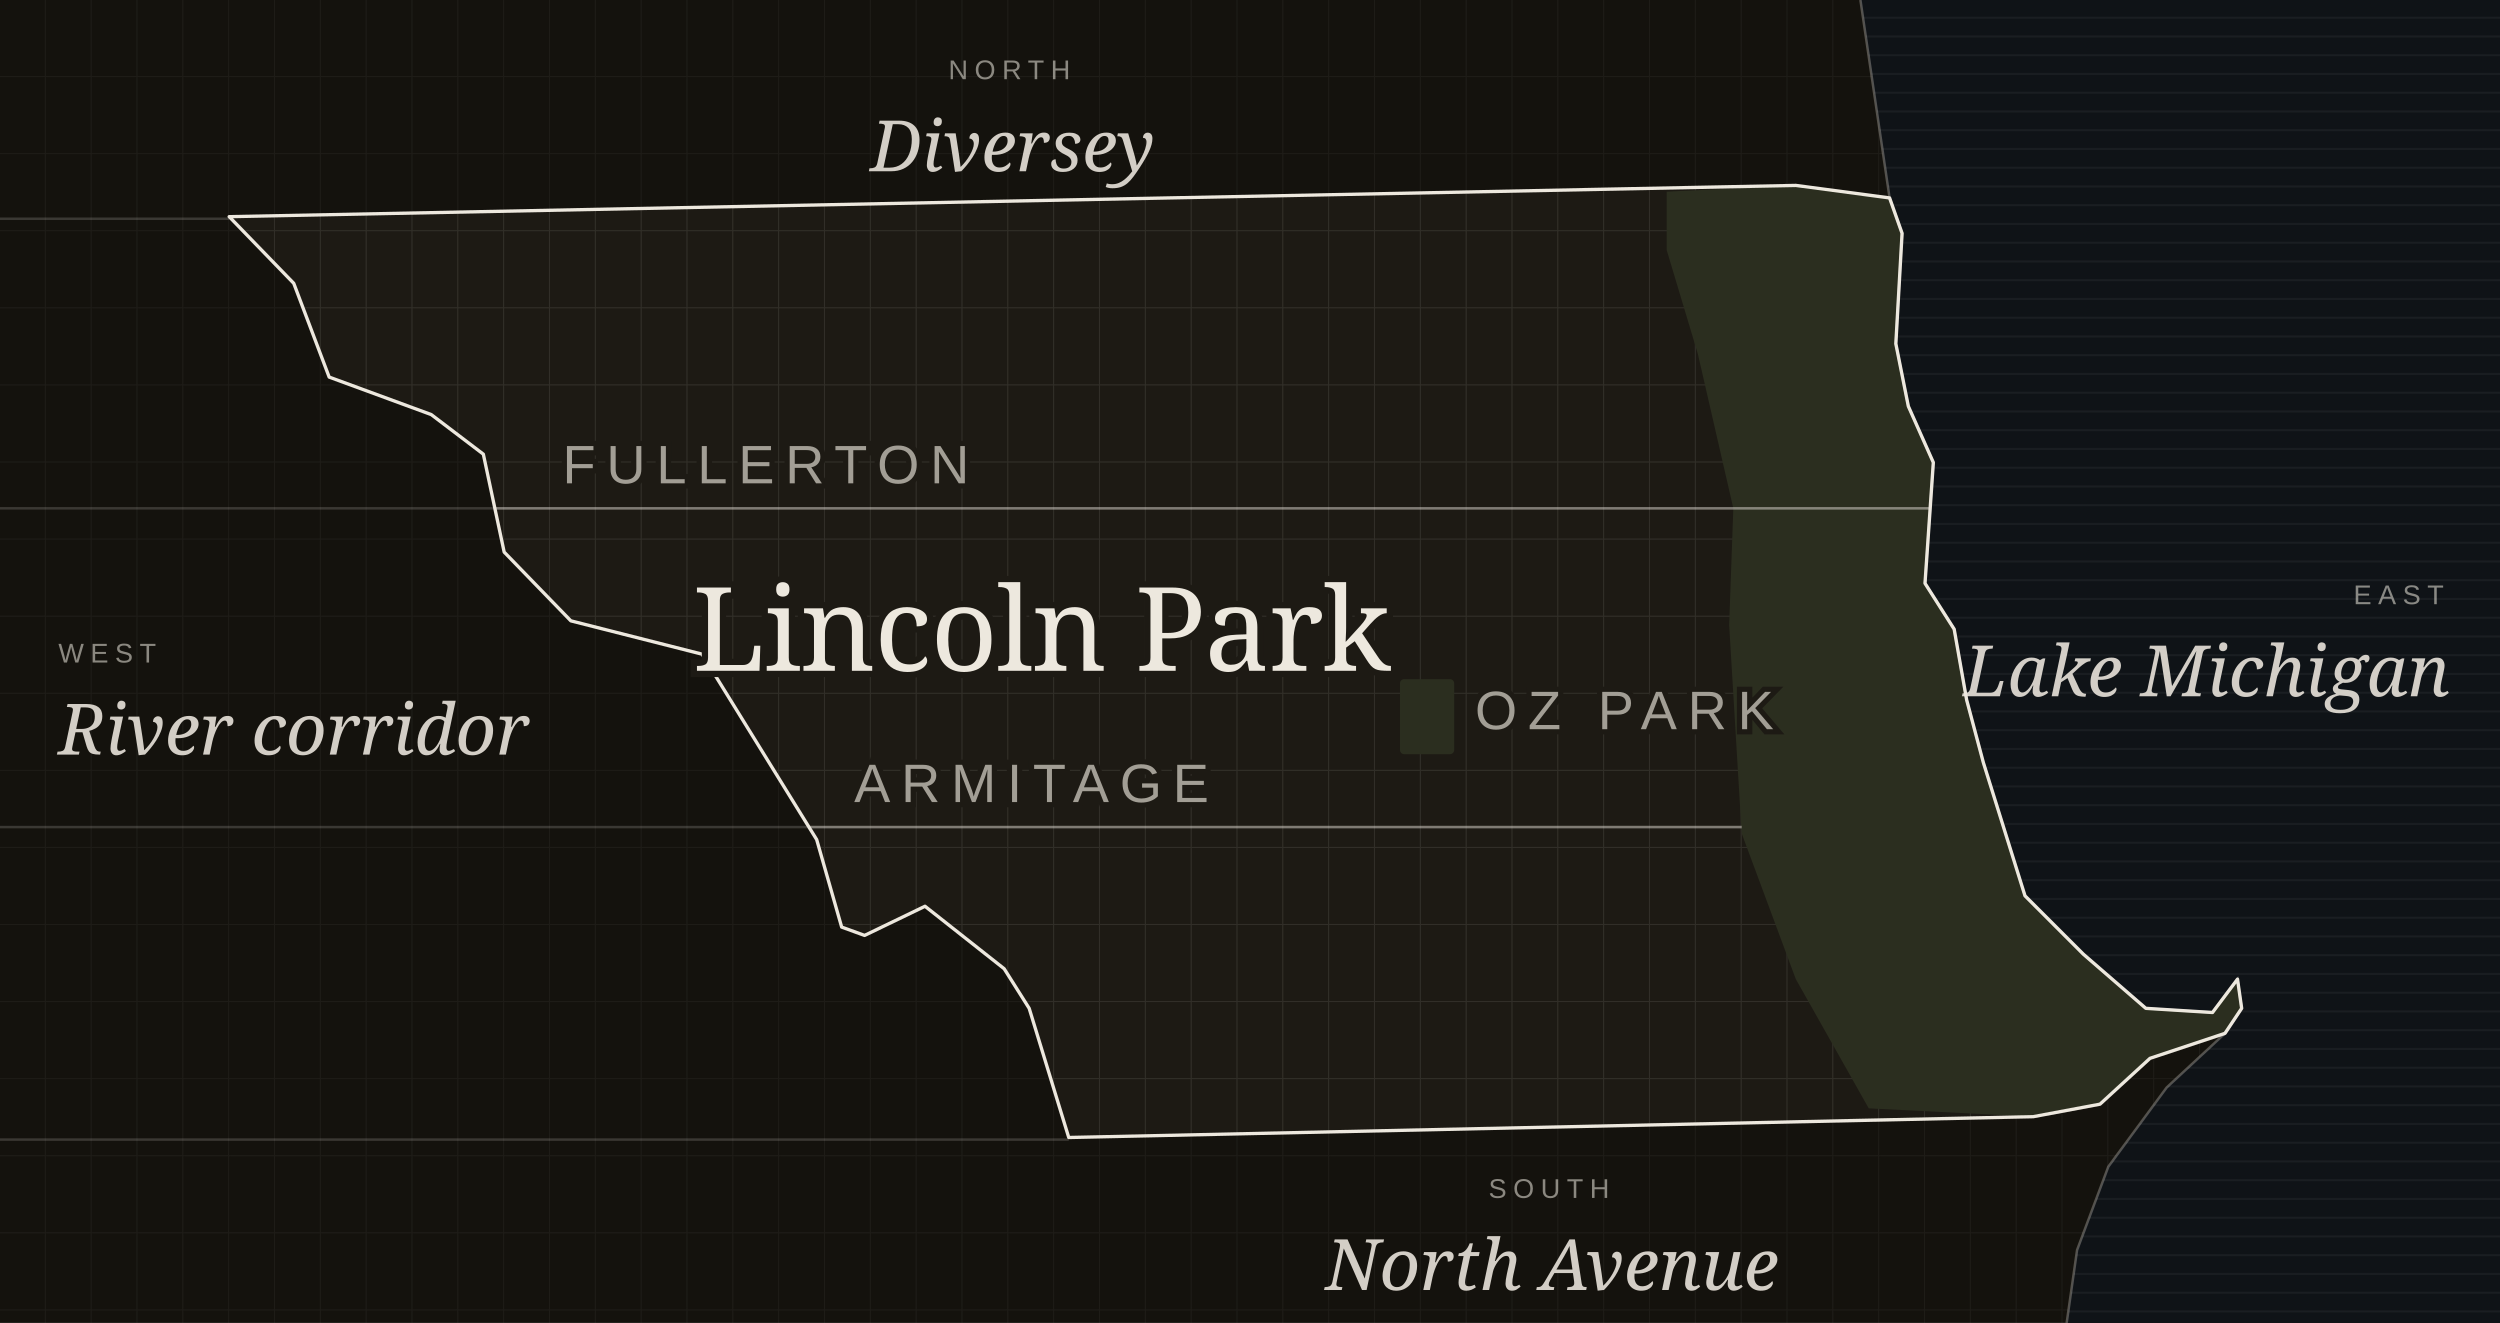
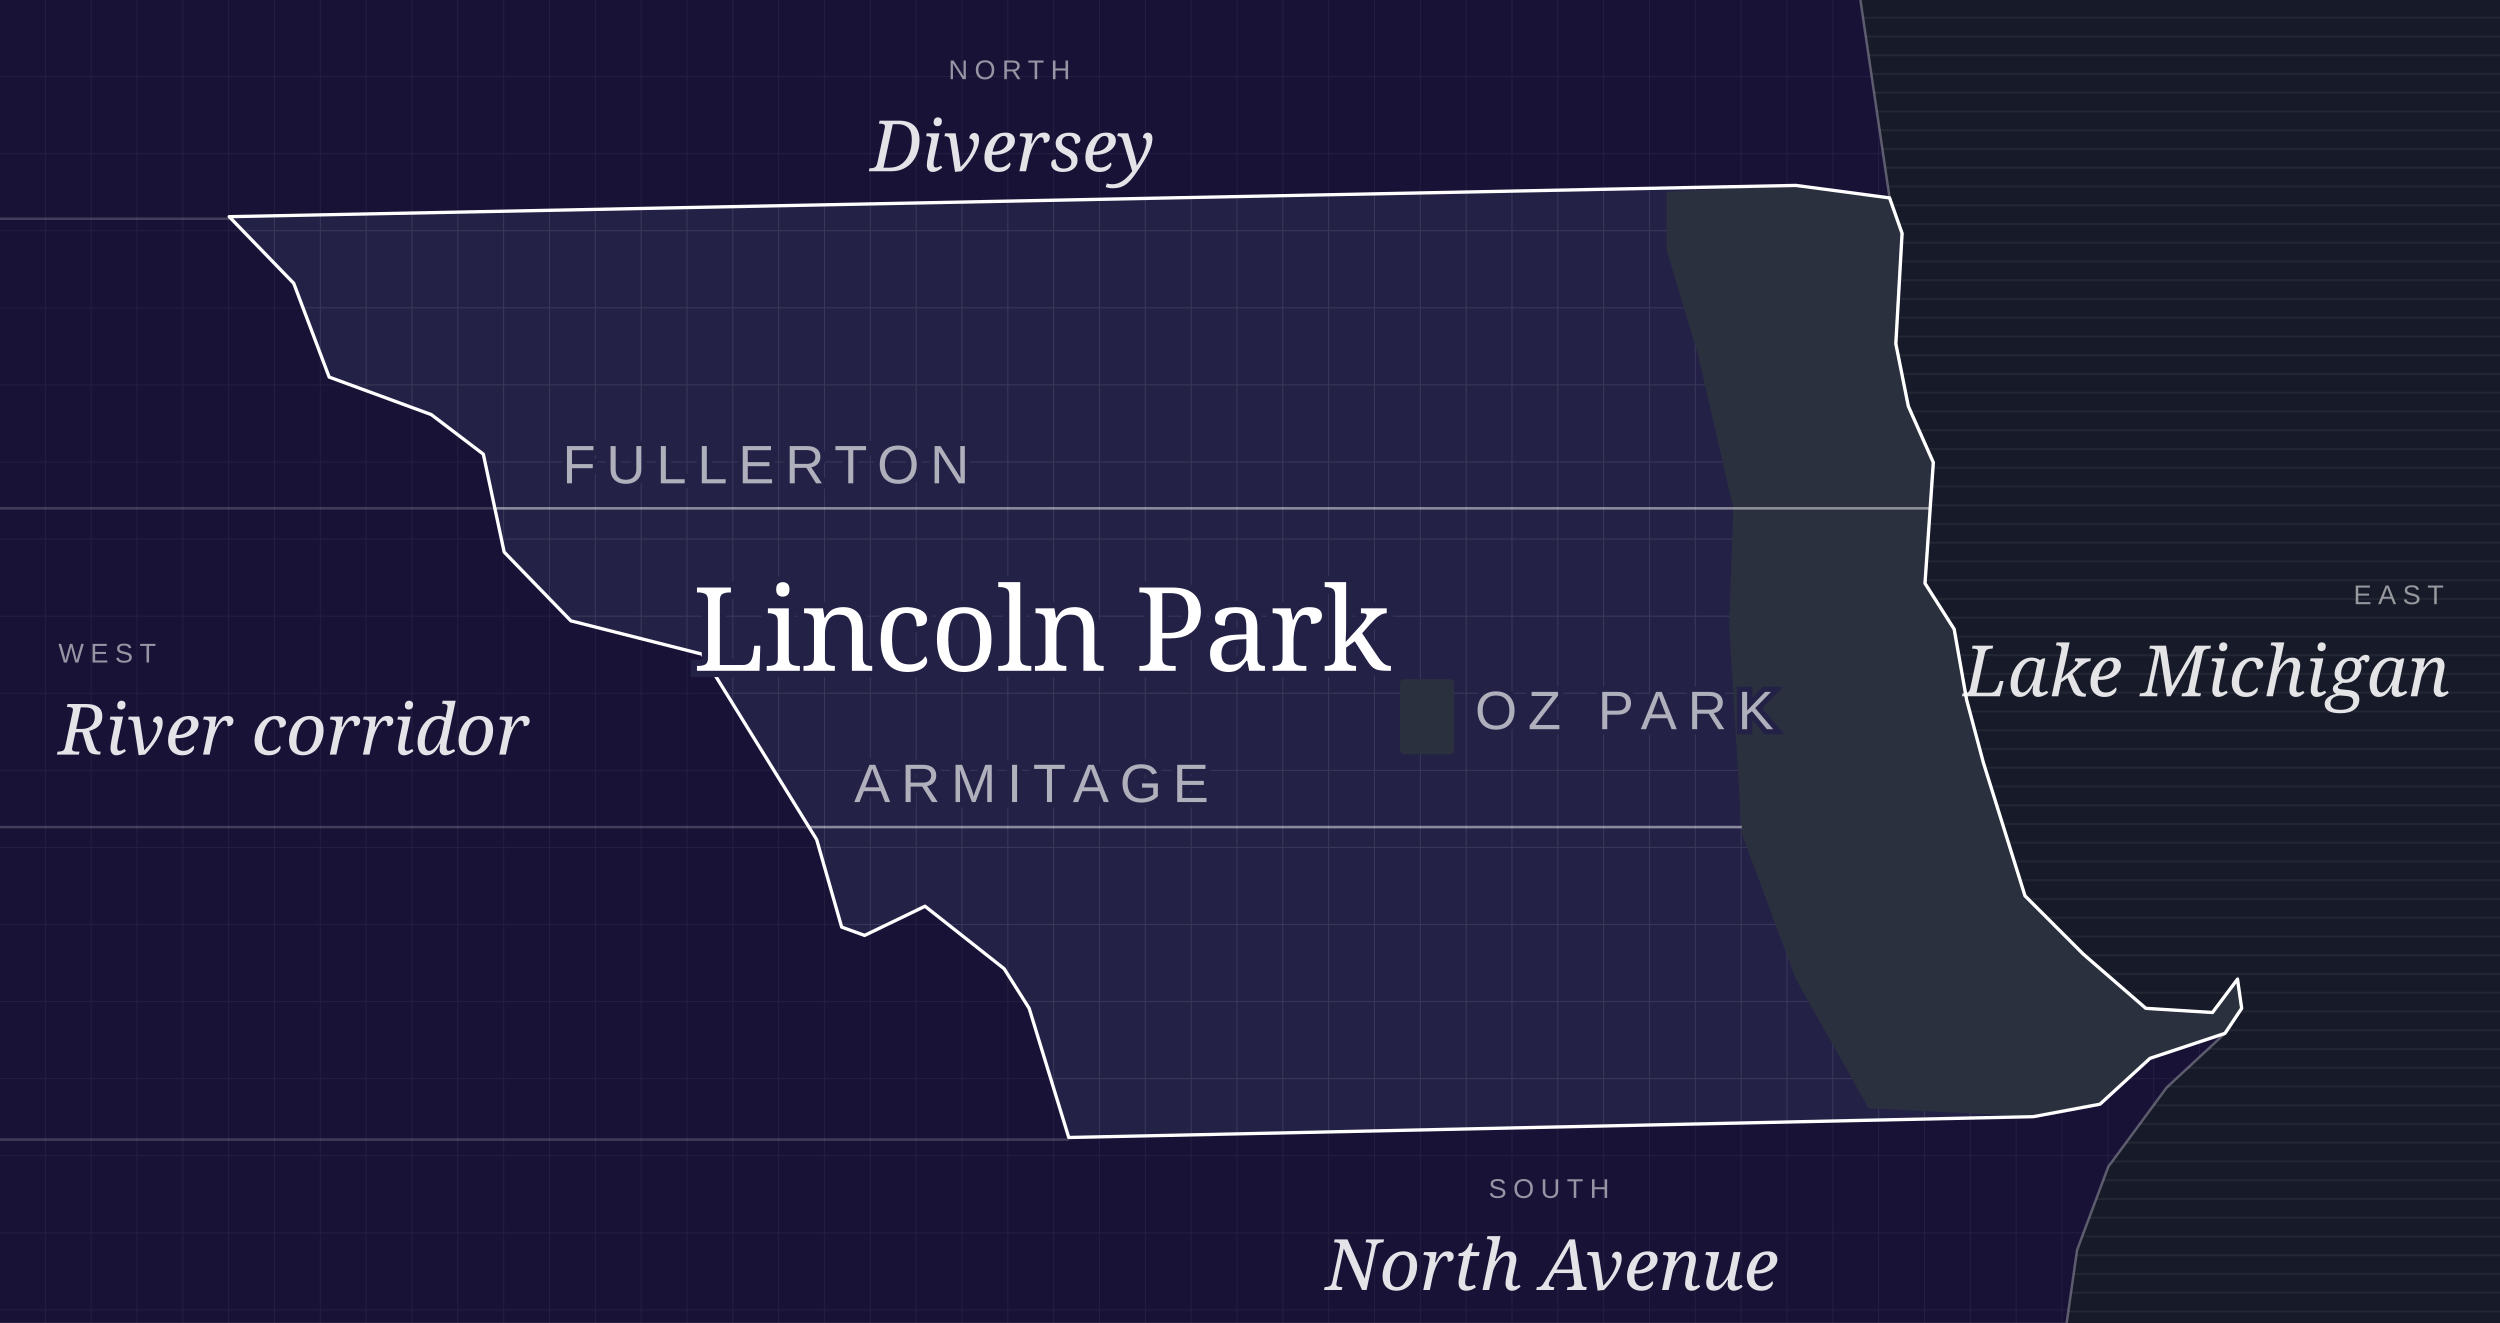
<svg xmlns="http://www.w3.org/2000/svg" viewBox="0 0 1200 635" role="img" aria-labelledby="np-map-title np-map-desc">
  <style>
    .np-map-grid {
      display: grid;
      grid-template-columns: minmax(0, 4fr) minmax(0, 8fr);
      gap: clamp(28px, 4vw, 64px);
      align-items: center;
    }

    .np-map-lede {
      font-family: Georgia, serif;
      font-size: clamp(20px, 2vw, 27px);
      line-height: 1.4; letter-spacing: -0.01em;
-       color: #EDE8DE; margin: 0 0 18px; max-width: 18ch;
+       color: #FFFFFF; margin: 0 0 18px; max-width: 18ch;
    }

    .np-map-note {
      font-family: Arial, sans-serif; font-size: 11px;
      letter-spacing: 0.14em; text-transform: uppercase;
-       color: rgba(237,232,222,0.55); margin: 0;
+       color: rgba(255,255,255,0.55); margin: 0;
    }

-     .np-map-land { fill: #14120D; }
+     .np-map-land { fill: #181236; }

-     .np-map-gridline { fill: none; stroke: rgba(237,232,222,0.05); stroke-width: 1; }
+     .np-map-gridline { fill: none; stroke: rgba(255,255,255,0.05); stroke-width: 1; }

-     .np-map-gridline--lp { stroke: rgba(237,232,222,0.1); }
+     .np-map-gridline--lp { stroke: rgba(255,255,255,0.1); }

-     .np-map-lp { fill: #1D1A14; }
+     .np-map-lp { fill: #232145; }

-     .np-map-park { fill: #2B2E1F; }
+     .np-map-park { fill: #2B303F; }

-     .np-map-street { fill: none; stroke: rgba(237,232,222,0.18); stroke-width: 1.2; }
+     .np-map-street { fill: none; stroke: rgba(255,255,255,0.18); stroke-width: 1.2; }

-     .np-map-street--lp { stroke: rgba(237,232,222,0.36); }
+     .np-map-street--lp { stroke: rgba(255,255,255,0.36); }

-     .np-map-lake { fill: #0F1317; }
+     .np-map-lake { fill: #171A28; }

-     .np-map-waterline { fill: none; stroke: rgba(237,232,222,0.05); stroke-width: 1; }
+     .np-map-waterline { fill: none; stroke: rgba(255,255,255,0.05); stroke-width: 1; }

-     .np-map-shore { fill: none; stroke: rgba(237,232,222,0.3); stroke-width: 1.2; }
+     .np-map-shore { fill: none; stroke: rgba(255,255,255,0.3); stroke-width: 1.2; }

-     .np-map-edge { fill: none; stroke: #EDE8DE; stroke-width: 1.6; stroke-linejoin: round; }
+     .np-map-edge { fill: none; stroke: #FFFFFF; stroke-width: 1.6; stroke-linejoin: round; }

    .np-map-name {
      font-family: Georgia, serif; font-size: 44px; letter-spacing: -0.01em;
-       fill: #EDE8DE; paint-order: stroke; stroke: #1D1A14; stroke-width: 6px;
+       fill: #FFFFFF; paint-order: stroke; stroke: #232145; stroke-width: 6px;
    }

    .np-map-k {
      font-family: Arial, sans-serif; font-size: 13px; font-weight: 500;
-       letter-spacing: 0.24em; fill: rgba(237,232,222,0.55);
+       letter-spacing: 0.24em; fill: rgba(255,255,255,0.55);
    }

-     .np-map-v { font-family: Georgia, serif; font-style: italic; font-size: 22px; letter-spacing: 0; fill: rgba(237,232,222,0.88); }
+     .np-map-v { font-family: Georgia, serif; font-style: italic; font-size: 22px; letter-spacing: 0; fill: rgba(255,255,255,0.88); }

-     .np-map-mark { fill: #EDE8DE; }
+     .np-map-mark { fill: #FFFFFF; }

    .np-map-ctx {
      font-family: Arial, sans-serif; font-size: 14px; font-weight: 500;
-       letter-spacing: 0.2em; fill: rgba(237,232,222,0.64);
-       paint-order: stroke; stroke: #1D1A14; stroke-width: 5px;
+       letter-spacing: 0.2em; fill: rgba(255,255,255,0.64);
+       paint-order: stroke; stroke: #232145; stroke-width: 5px;
    }

      .np-map-lede { max-width: 32ch; }
 .np-map-ctx { font-size: 26px; }

      .np-map-v { font-size: 34px; }

      .np-map-name { font-size: 56px; }

- .np-map-source { font: 13px/1.7 Arial, sans-serif; color: #c8c2b8; margin: 18px 0 0; max-width: 38ch; }
+ .np-map-source { font: 13px/1.7 Arial, sans-serif; color: #A9B0BF; margin: 18px 0 0; max-width: 38ch; }

- .np-map-key { display: flex; flex-wrap: wrap; gap: 12px 24px; margin: 16px 0 0; color: #c8c2b8; font: 11px/1.5 Arial, sans-serif; letter-spacing: .08em; text-transform: uppercase; }</style>
+ .np-map-key { display: flex; flex-wrap: wrap; gap: 12px 24px; margin: 16px 0 0; color: #A9B0BF; font: 11px/1.5 Arial, sans-serif; letter-spacing: .08em; text-transform: uppercase; }</style>
  <defs>
    <pattern id="np-map-grid" width="22" height="37" patternUnits="userSpaceOnUse">
      <path class="np-map-gridline" d="M22 0V37M0 37H22" />
    </pattern>
    <pattern id="np-map-grid-lp" width="22" height="37" patternUnits="userSpaceOnUse">
      <path class="np-map-gridline np-map-gridline--lp" d="M22 0V37M0 37H22" />
    </pattern>
    <pattern id="np-map-water" width="12" height="9" patternUnits="userSpaceOnUse">
      <path class="np-map-waterline" d="M0 8.5H12" />
    </pattern>
    <clipPath id="np-map-lp-clip">
      <path d="M110,104 L862,89 907,95 913,112 910,165 916,195 928,222 924,280 938,302 944,336 952,366 962,398 972,430 1000,458 1030,484 1062,486 1074,470 1076,484 1068,496 1032,508 1008,530 976,536 513,546 494,484 482,465 444,435 415,449 404,445 392,403 337,314 274,298 242,265 232,218 207,199 158,181 141,136Z" />
    </clipPath>
  </defs>
  <rect class="np-map-land" width="1200" height="635" />
  <rect width="1200" height="635" fill="url(#np-map-grid)" />
  <path class="np-map-lp" d="M110,104 L862,89 907,95 913,112 910,165 916,195 928,222 924,280 938,302 944,336 952,366 962,398 972,430 1000,458 1030,484 1062,486 1074,470 1076,484 1068,496 1032,508 1008,530 976,536 513,546 494,484 482,465 444,435 415,449 404,445 392,403 337,314 274,298 242,265 232,218 207,199 158,181 141,136Z" />
  <rect width="1200" height="635" fill="url(#np-map-grid-lp)" clip-path="url(#np-map-lp-clip)" />
  <path class="np-map-park" d="M800,92 L862,89 907,95 913,112 910,165 916,195 928,222 924,280 938,302 944,336 952,366 962,398 972,430 1000,458 1030,484 1062,486 1074,470 1076,484 1068,496 1032,508 1008,530 976,536 897,532 862,470 836,400 830,300 832,244 815,170 800,120Z" />
  <rect class="np-map-park" x="672" y="326" width="26" height="36" rx="2" />
  <path class="np-map-street" d="M0,244H930 M0,397H836 M0,105H110 M0,547H513" />
  <path class="np-map-street np-map-street--lp" clip-path="url(#np-map-lp-clip)" d="M0,244H930 M0,397H836" />
  <path class="np-map-lake" d="M893,0 L907,95 913,112 910,165 916,195 928,222 924,280 938,302 944,336 952,366 962,398 972,430 1000,458 1030,484 1062,486 1074,470 1076,484 1068,496 1040,522 1012,560 997,600 992,635 L1200,635 1200,0Z" />
  <path d="M893,0 L907,95 913,112 910,165 916,195 928,222 924,280 938,302 944,336 952,366 962,398 972,430 1000,458 1030,484 1062,486 1074,470 1076,484 1068,496 1040,522 1012,560 997,600 992,635 L1200,635 1200,0Z" fill="url(#np-map-water)" />
  <path class="np-map-shore" d="M893,0 L907,95 913,112 910,165 916,195 928,222 924,280 938,302 944,336 952,366 962,398 972,430 1000,458 1030,484 1062,486 1074,470 1076,484 1068,496 1040,522 1012,560 997,600 992,635" />
  <path class="np-map-edge" d="M110,104 L862,89 907,95 913,112 910,165 916,195 928,222 924,280 938,302 944,336 952,366 962,398 972,430 1000,458 1030,484 1062,486 1074,470 1076,484 1068,496 1032,508 1008,530 976,536 513,546 494,484 482,465 444,435 415,449 404,445 392,403 337,314 274,298 242,265 232,218 207,199 158,181 141,136Z" />
  <text class="np-map-name" x="500" y="322" text-anchor="middle">Lincoln Park</text>
  <text class="np-map-ctx" x="270" y="232">FULLERTON</text>
  <text class="np-map-ctx" x="410" y="385">ARMITAGE</text>
  <text class="np-map-ctx" x="708" y="350">OZ PARK</text>
  <text x="486" y="38" text-anchor="middle">
    <tspan class="np-map-k">NORTH</tspan>
    <tspan class="np-map-v" x="486" dy="1.3em">Diversey</tspan>
  </text>
  <text x="745" y="575" text-anchor="middle">
    <tspan class="np-map-k">SOUTH</tspan>
    <tspan class="np-map-v" x="745" dy="1.3em">North Avenue</tspan>
  </text>
  <text x="28" y="318">
    <tspan class="np-map-k">WEST</tspan>
    <tspan class="np-map-v" x="28" dy="1.3em">River corridor</tspan>
  </text>
  <text x="1176" y="290" text-anchor="end">
    <tspan class="np-map-k">EAST</tspan>
    <tspan class="np-map-v" x="1176" dy="1.3em">Lake Michigan</tspan>
  </text>
</svg>
